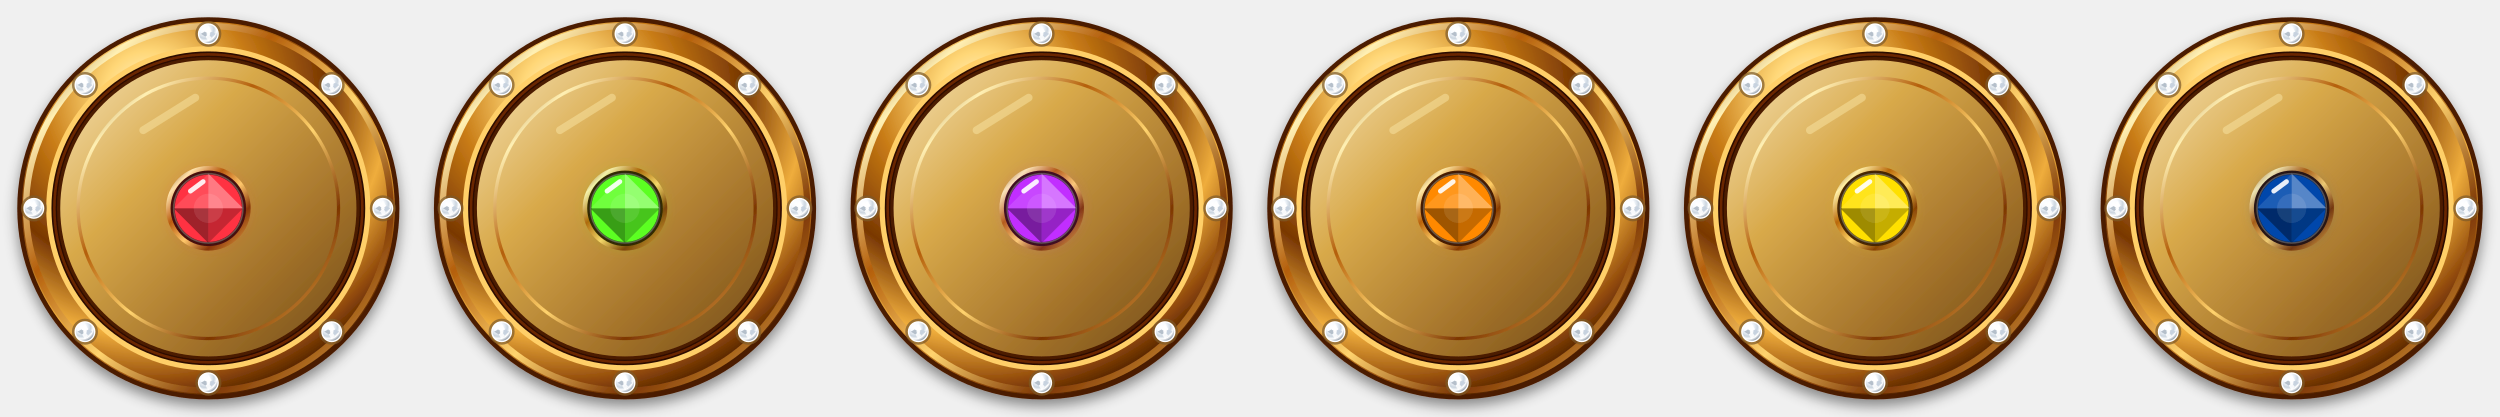
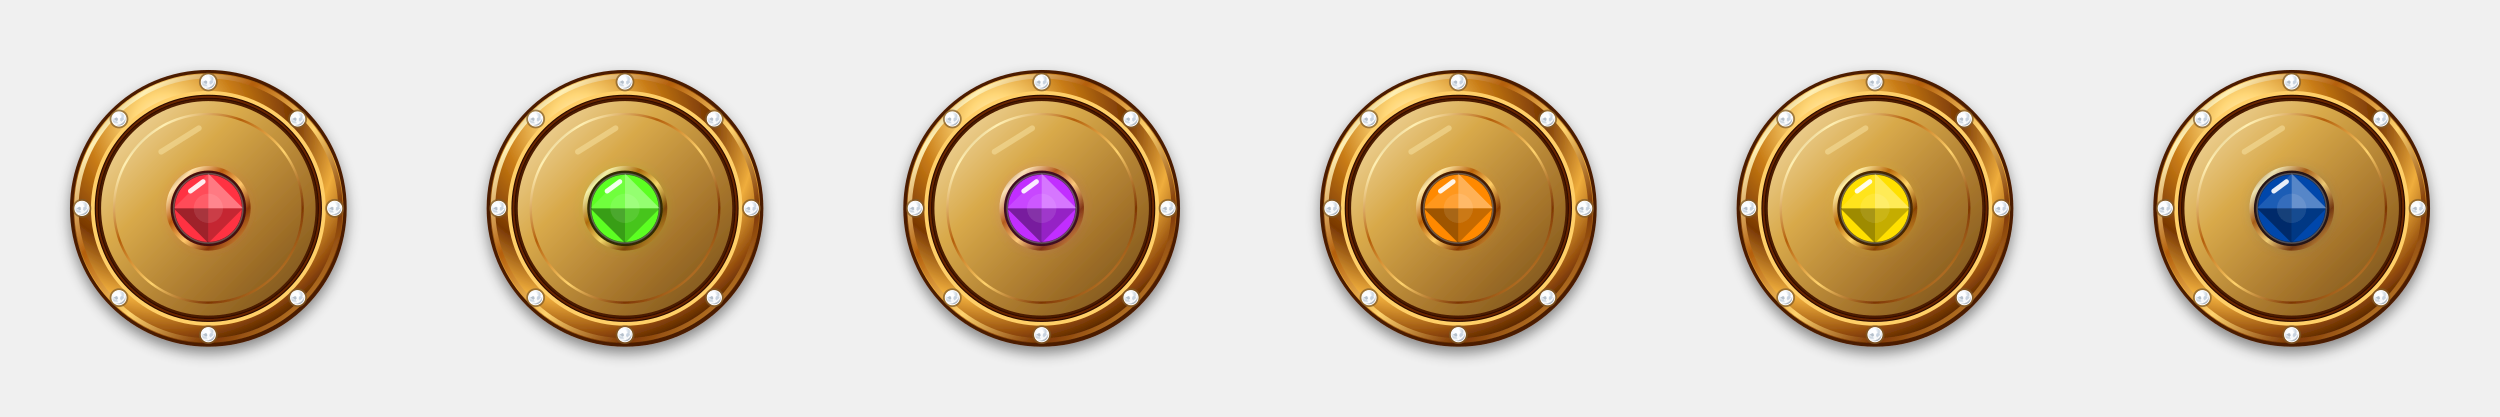
<svg xmlns="http://www.w3.org/2000/svg" xmlns:xlink="http://www.w3.org/1999/xlink" width="384" height="64" viewBox="0 0 384 64" role="img" aria-labelledby="title desc">
  <view id="sessions" viewBox="0 0 64 64" />
  <view id="consultations" viewBox="64 0 64 64" />
  <view id="content" viewBox="128 0 64 64" />
  <view id="notes" viewBox="192 0 64 64" />
  <view id="info" viewBox="256 0 64 64" />
  <view id="projects" viewBox="320 0 64 64" />
  <defs>
    <radialGradient id="gold-face" cx=".34" cy=".2" r=".84">
      <stop offset="0" stop-color="#FFF8D7" />
      <stop offset=".14" stop-color="#FFD777" />
      <stop offset=".34" stop-color="#C77A14" />
      <stop offset=".56" stop-color="#793804" />
      <stop offset=".76" stop-color="#EFAD3C" />
      <stop offset=".91" stop-color="#8E4709" />
      <stop offset="1" stop-color="#431A00" />
    </radialGradient>
    <linearGradient id="plate-face" x1="0" y1="0" x2="1" y2="1">
      <stop offset="0" stop-color="#F7E4B8" />
      <stop offset=".35" stop-color="#D8A94A" />
      <stop offset=".7" stop-color="#A3722A" />
      <stop offset="1" stop-color="#6E4A16" />
    </linearGradient>
    <linearGradient id="gold-edge" x1="0" y1="0" x2="1" y2="1">
      <stop offset="0" stop-color="#6B2C00" />
      <stop offset=".16" stop-color="#FFF0B3" />
      <stop offset=".35" stop-color="#B45F0B" />
      <stop offset=".55" stop-color="#FFD36E" />
      <stop offset=".75" stop-color="#7D3603" />
      <stop offset="1" stop-color="#F1B54A" />
    </linearGradient>
    <radialGradient id="diamond-base" cx=".32" cy=".26" r=".75">
      <stop offset="0" stop-color="#FFFFFF" />
      <stop offset=".32" stop-color="#F8FBFF" />
      <stop offset=".63" stop-color="#CBD5DF" />
      <stop offset=".82" stop-color="#FFFFFF" />
      <stop offset="1" stop-color="#929DAA" />
    </radialGradient>
    <filter id="medallion-shadow" x="-20%" y="-20%" width="140%" height="150%">
      <feGaussianBlur in="SourceAlpha" stdDeviation="1.1" result="blur" />
      <feOffset in="blur" dy="1" result="off" />
      <feComponentTransfer in="off" result="shadow">
        <feFuncA type="linear" slope=".45" />
      </feComponentTransfer>
      <feMerge>
        <feMergeNode in="shadow" />
        <feMergeNode in="SourceGraphic" />
      </feMerge>
    </filter>
    <filter id="stone-glow" x="-80%" y="-80%" width="260%" height="260%">
      <feGaussianBlur stdDeviation="1.25" />
    </filter>
    <g id="pave">
      <circle r="2" fill="#7D5A2A" opacity=".7" />
      <circle r="1.5" fill="url(#diamond-base)" stroke="#FFFFFF" stroke-width=".22" />
      <path d="M0-1.15.55-.35 0 0-.55-.35Z" fill="#FFFFFF" opacity=".95" />
      <path d="M1.15 0 .45.55 0 0 .55-.35Z" fill="#C7D2DF" opacity=".9" />
      <path d="M0 1.15-.45.42 0 0 .45.55Z" fill="#FFFFFF" opacity=".82" />
      <path d="M-1.15 0-.55-.35 0 0-.45.42Z" fill="#AEB9C5" opacity=".9" />
      <circle r=".28" fill="#FFFFFF" opacity=".9" />
    </g>
    <g id="gold-medallion">
-       <circle cx="32" cy="32" r="29" fill="url(#gold-face)" stroke="#4B1A00" stroke-width=".7" />
-       <circle cx="32" cy="32" r="28" fill="none" stroke="url(#gold-edge)" stroke-width=".95" />
-       <circle cx="32" cy="32" r="24.5" fill="#2C0A00" stroke="#FFCF68" stroke-width=".8" />
-       <circle cx="32" cy="32" r="23.65" fill="none" stroke="#6A2702" stroke-width=".4" />
-       <circle cx="32" cy="32" r="23" fill="url(#plate-face)" stroke="#4B1A00" stroke-width=".5" />
-       <circle cx="32" cy="32" r="20" fill="none" stroke="url(#gold-edge)" stroke-width=".5" />
-       <path d="M22 20 30 15" stroke="#FFF0B3" stroke-width="1.2" stroke-linecap="round" opacity=".4" />
-       <use href="#pave" xlink:href="#pave" transform="translate(32 5.2)" />
-       <use href="#pave" xlink:href="#pave" transform="translate(50.95 13.05)" />
-       <use href="#pave" xlink:href="#pave" transform="translate(58.8 32)" />
-       <use href="#pave" xlink:href="#pave" transform="translate(50.95 50.95)" />
-       <use href="#pave" xlink:href="#pave" transform="translate(32 58.8)" />
-       <use href="#pave" xlink:href="#pave" transform="translate(13.05 50.95)" />
-       <use href="#pave" xlink:href="#pave" transform="translate(5.2 32)" />
-       <use href="#pave" xlink:href="#pave" transform="translate(13.05 13.05)" />
+       <g transform="translate(32 32) scale(.724138) translate(-32 -32)">
+         <circle cx="32" cy="32" r="29" fill="url(#gold-face)" stroke="#4B1A00" stroke-width=".7" />
+         <circle cx="32" cy="32" r="28" fill="none" stroke="url(#gold-edge)" stroke-width=".95" />
+         <circle cx="32" cy="32" r="24.5" fill="#2C0A00" stroke="#FFCF68" stroke-width=".8" />
+         <circle cx="32" cy="32" r="23.65" fill="none" stroke="#6A2702" stroke-width=".4" />
+         <circle cx="32" cy="32" r="23" fill="url(#plate-face)" stroke="#4B1A00" stroke-width=".5" />
+         <circle cx="32" cy="32" r="20" fill="none" stroke="url(#gold-edge)" stroke-width=".5" />
+         <path d="M22 20 30 15" stroke="#FFF0B3" stroke-width="1.2" stroke-linecap="round" opacity=".4" />
+         <use href="#pave" xlink:href="#pave" transform="translate(32 5.2)" />
+         <use href="#pave" xlink:href="#pave" transform="translate(50.95 13.05)" />
+         <use href="#pave" xlink:href="#pave" transform="translate(58.8 32)" />
+         <use href="#pave" xlink:href="#pave" transform="translate(50.95 50.95)" />
+         <use href="#pave" xlink:href="#pave" transform="translate(32 58.8)" />
+         <use href="#pave" xlink:href="#pave" transform="translate(13.05 50.95)" />
+         <use href="#pave" xlink:href="#pave" transform="translate(5.2 32)" />
+         <use href="#pave" xlink:href="#pave" transform="translate(13.05 13.05)" />
+       </g>
    </g>
    <g id="centre-stone">
      <circle cx="32" cy="32" r="6.15" fill="#2C0A00" stroke="url(#gold-edge)" stroke-width=".7" />
      <circle cx="32" cy="32" r="5.333" fill="currentColor" opacity=".38" filter="url(#stone-glow)" />
      <circle cx="32" cy="32" r="5.333" fill="currentColor" stroke="#160800" stroke-opacity=".7" stroke-width=".35" />
      <path d="M32 26.667 37.333 32 32 32Z" fill="#FFFFFF" opacity=".34" />
      <path d="M37.333 32 32 37.333 32 32Z" fill="#000000" opacity=".23" />
      <path d="M32 37.333 26.667 32 32 32Z" fill="#000000" opacity=".38" />
      <path d="M26.667 32 32 26.667 32 32Z" fill="#FFFFFF" opacity=".12" />
      <circle cx="32" cy="32" r="2.25" fill="#FFFFFF" opacity=".1" />
      <path d="M29.25 29.35 31.2 27.9" stroke="#FFFFFF" stroke-width=".75" stroke-linecap="round" opacity=".9" />
      <circle cx="32" cy="32" r="5.333" fill="none" stroke="#FFFFFF" stroke-opacity=".25" stroke-width=".25" />
    </g>
  </defs>
  <g id="sessions-icon" color="#FF3342" filter="url(#medallion-shadow)">
    <use href="#gold-medallion" xlink:href="#gold-medallion" />
    <use href="#centre-stone" xlink:href="#centre-stone" />
  </g>
  <g id="consultations-icon" color="#5CFF24" transform="translate(64 0)" filter="url(#medallion-shadow)">
    <use href="#gold-medallion" xlink:href="#gold-medallion" />
    <use href="#centre-stone" xlink:href="#centre-stone" />
  </g>
  <g id="content-icon" color="#C12FFF" transform="translate(128 0)" filter="url(#medallion-shadow)">
    <use href="#gold-medallion" xlink:href="#gold-medallion" />
    <use href="#centre-stone" xlink:href="#centre-stone" />
  </g>
  <g id="notes-icon" color="#FF8900" transform="translate(192 0)" filter="url(#medallion-shadow)">
    <use href="#gold-medallion" xlink:href="#gold-medallion" />
    <use href="#centre-stone" xlink:href="#centre-stone" />
  </g>
  <g id="info-icon" color="#FFE000" transform="translate(256 0)" filter="url(#medallion-shadow)">
    <use href="#gold-medallion" xlink:href="#gold-medallion" />
    <use href="#centre-stone" xlink:href="#centre-stone" />
  </g>
  <g id="projects-icon" color="#0047AB" transform="translate(320 0)" filter="url(#medallion-shadow)">
    <use href="#gold-medallion" xlink:href="#gold-medallion" />
    <use href="#centre-stone" xlink:href="#centre-stone" />
  </g>
</svg>
